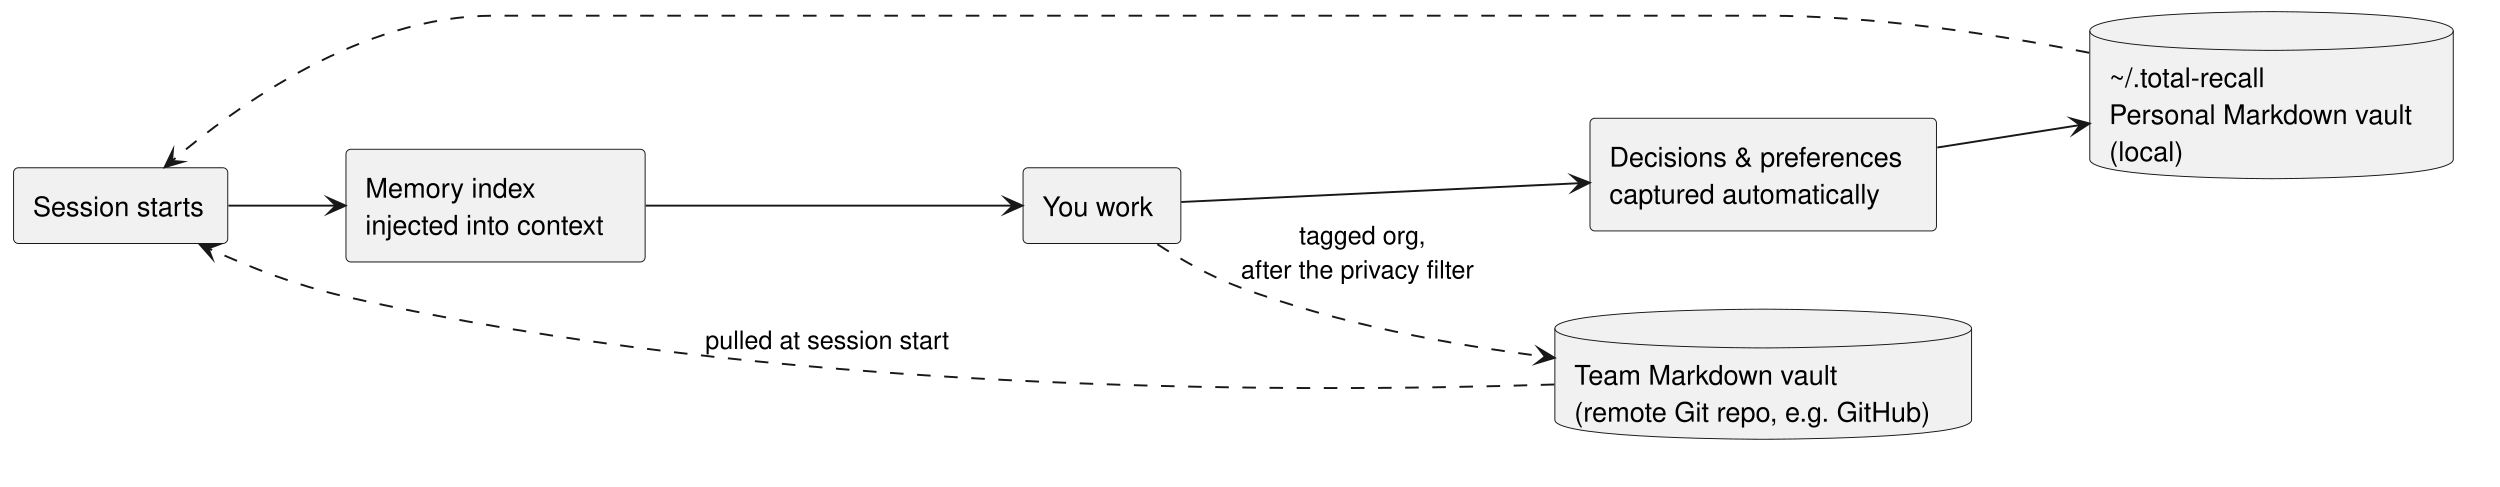
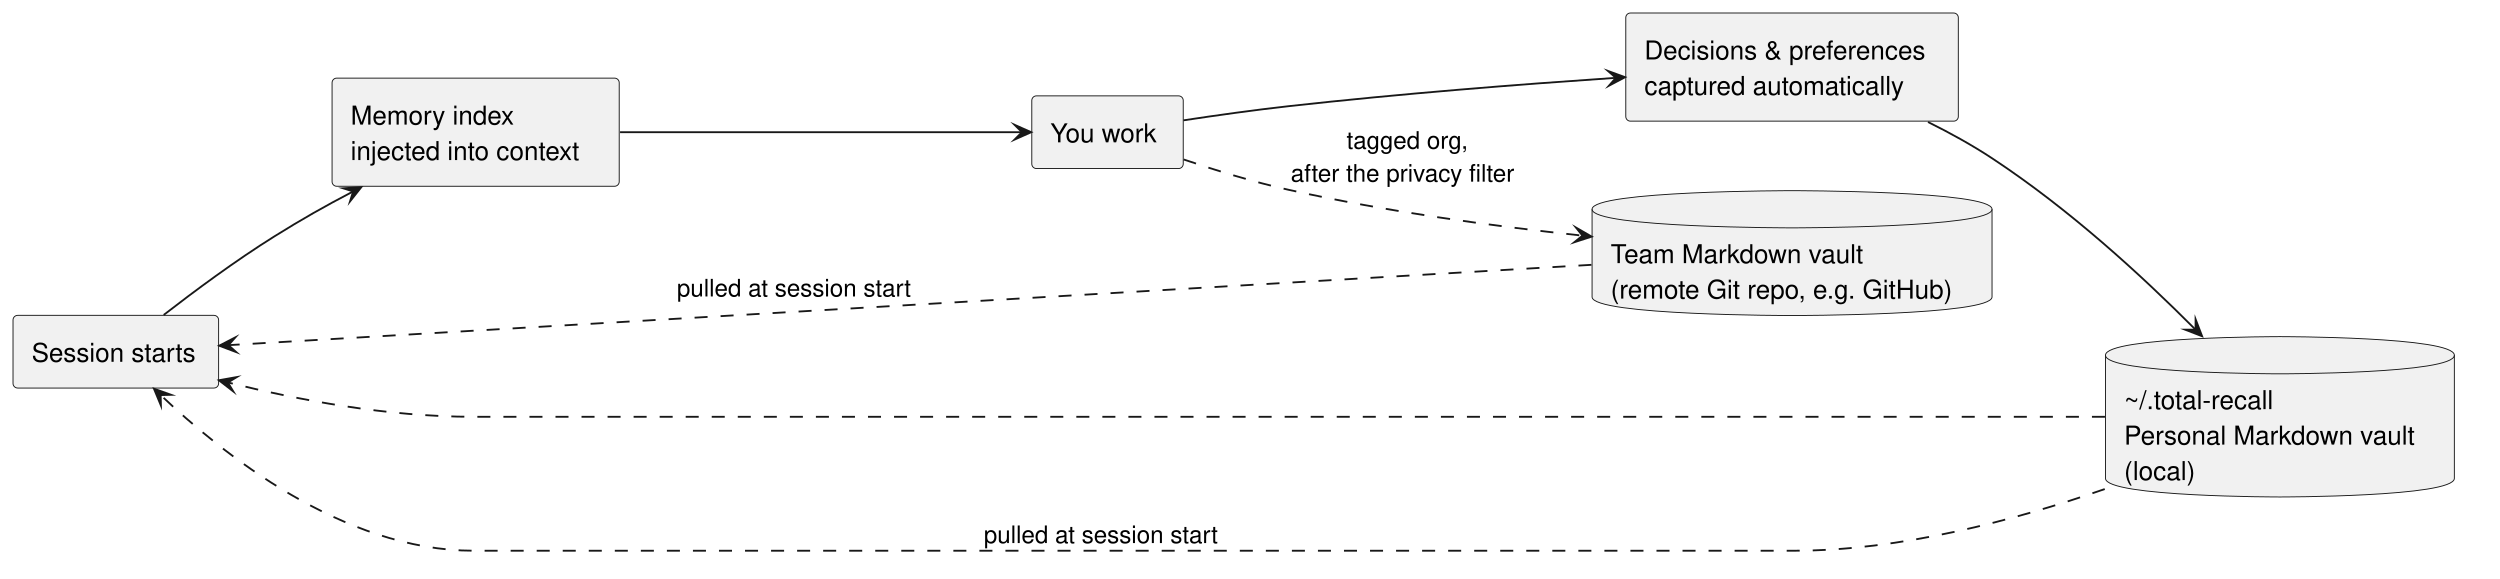
- <svg xmlns="http://www.w3.org/2000/svg" version="1.1" data-diagram-type="DESCRIPTION" style="width:1290px;height:251px;background:#FFFFFF;" width="1290px" height="251px" viewBox="0 0 1290 251" zoomAndPan="magnify" preserveAspectRatio="none" contentStyleType="text/css">
+ <svg xmlns="http://www.w3.org/2000/svg" version="1.1" data-diagram-type="DESCRIPTION" style="width:1344px;height:311px;background:#FFFFFF;" width="1344px" height="311px" viewBox="0 0 1344 311" zoomAndPan="magnify" preserveAspectRatio="none" contentStyleType="text/css">
  <defs />
  <g font-family="sans-serif" lengthAdjust="spacing">
    <g class="entity" data-qualified-name="A" id="ent0001" data-source-line="5">
-       <rect x="7" y="86.57" width="110.524" height="39.068" fill="#F1F1F1" style="stroke:#181818;stroke-width:0.5;" rx="2.5" ry="2.5" />
-       <text x="17" y="111.536" fill="#000" font-size="14" textLength="90.524" font-family="Helvetica">Session starts</text>
+       <rect x="7" y="169.54" width="110.524" height="39.068" fill="#F1F1F1" style="stroke:#181818;stroke-width:0.5;" rx="2.5" ry="2.5" />
+       <text x="17" y="194.506" fill="#000" font-size="14" textLength="90.524" font-family="Helvetica">Session starts</text>
    </g>
    <g class="entity" data-qualified-name="B" id="ent0002" data-source-line="6">
-       <rect x="178.52" y="77.03" width="154.371" height="58.136" fill="#F1F1F1" style="stroke:#181818;stroke-width:0.5;" rx="2.5" ry="2.5" />
-       <text x="188.52" y="101.996" fill="#000" font-size="14" textLength="94.892" font-family="Helvetica">Memory index</text>
-       <text x="188.52" y="121.064" fill="#000" font-size="14" textLength="134.371" font-family="Helvetica">injected into context</text>
+       <rect x="178.52" y="42" width="154.371" height="58.136" fill="#F1F1F1" style="stroke:#181818;stroke-width:0.5;" rx="2.5" ry="2.5" />
+       <text x="188.52" y="66.966" fill="#000" font-size="14" textLength="94.892" font-family="Helvetica">Memory index</text>
+       <text x="188.52" y="86.034" fill="#000" font-size="14" textLength="134.371" font-family="Helvetica">injected into context</text>
    </g>
    <g class="entity" data-qualified-name="C" id="ent0003" data-source-line="7">
-       <rect x="527.9" y="86.57" width="81.418" height="39.068" fill="#F1F1F1" style="stroke:#181818;stroke-width:0.5;" rx="2.5" ry="2.5" />
-       <text x="537.9" y="111.536" fill="#000" font-size="14" textLength="61.418" font-family="Helvetica">You work</text>
+       <rect x="554.69" y="51.54" width="81.418" height="39.068" fill="#F1F1F1" style="stroke:#181818;stroke-width:0.5;" rx="2.5" ry="2.5" />
+       <text x="564.69" y="76.506" fill="#000" font-size="14" textLength="61.418" font-family="Helvetica">You work</text>
    </g>
    <g class="entity" data-qualified-name="D" id="ent0004" data-source-line="8">
-       <rect x="820.44" y="61.03" width="178.773" height="58.136" fill="#F1F1F1" style="stroke:#181818;stroke-width:0.5;" rx="2.5" ry="2.5" />
-       <text x="830.44" y="85.996" fill="#000" font-size="14" textLength="158.773" font-family="Helvetica">Decisions &amp; preferences</text>
-       <text x="830.44" y="105.064" fill="#000" font-size="14" textLength="151.395" font-family="Helvetica">captured automatically</text>
+       <rect x="874.02" y="7" width="178.773" height="58.136" fill="#F1F1F1" style="stroke:#181818;stroke-width:0.5;" rx="2.5" ry="2.5" />
+       <text x="884.02" y="31.966" fill="#000" font-size="14" textLength="158.773" font-family="Helvetica">Decisions &amp; preferences</text>
+       <text x="884.02" y="51.034" fill="#000" font-size="14" textLength="151.395" font-family="Helvetica">captured automatically</text>
    </g>
    <g class="entity" data-qualified-name="E" id="ent0005" data-source-line="9">
-       <path d="M1078.33,16 C1078.33,6 1172.106,6 1172.106,6 C1172.106,6 1265.881,6 1265.881,16 L1265.881,82.204 C1265.881,92.204 1172.106,92.204 1172.106,92.204 C1172.106,92.204 1078.33,92.204 1078.33,82.204 L1078.33,16" style="stroke:#181818;stroke-width:0.5;" fill="#F1F1F1" />
-       <path d="M1078.33,16 C1078.33,26 1172.106,26 1172.106,26 C1172.106,26 1265.881,26 1265.881,16" style="stroke:#181818;stroke-width:0.5;" fill="none" />
-       <text x="1088.33" y="44.966" fill="#000" font-size="14" textLength="86.996" font-family="Helvetica">~/.total-recall</text>
-       <text x="1088.33" y="64.034" fill="#000" font-size="14" textLength="167.551" font-family="Helvetica">Personal Markdown vault</text>
-       <text x="1088.33" y="83.102" fill="#000" font-size="14" textLength="38.668" font-family="Helvetica">(local)</text>
+       <path d="M1131.91,190.97 C1131.91,180.97 1225.686,180.97 1225.686,180.97 C1225.686,180.97 1319.461,180.97 1319.461,190.97 L1319.461,257.174 C1319.461,267.174 1225.686,267.174 1225.686,267.174 C1225.686,267.174 1131.91,267.174 1131.91,257.174 L1131.91,190.97" style="stroke:#181818;stroke-width:0.5;" fill="#F1F1F1" />
+       <path d="M1131.91,190.97 C1131.91,200.97 1225.686,200.97 1225.686,200.97 C1225.686,200.97 1319.461,200.97 1319.461,190.97" style="stroke:#181818;stroke-width:0.5;" fill="none" />
+       <text x="1141.91" y="219.936" fill="#000" font-size="14" textLength="86.996" font-family="Helvetica">~/.total-recall</text>
+       <text x="1141.91" y="239.004" fill="#000" font-size="14" textLength="167.551" font-family="Helvetica">Personal Markdown vault</text>
+       <text x="1141.91" y="258.072" fill="#000" font-size="14" textLength="38.668" font-family="Helvetica">(local)</text>
    </g>
    <g class="entity" data-qualified-name="R" id="ent0006" data-source-line="10">
-       <path d="M802.31,169.53 C802.31,159.53 909.82,159.53 909.82,159.53 C909.82,159.53 1017.329,159.53 1017.329,169.53 L1017.329,216.666 C1017.329,226.666 909.82,226.666 909.82,226.666 C909.82,226.666 802.31,226.666 802.31,216.666 L802.31,169.53" style="stroke:#181818;stroke-width:0.5;" fill="#F1F1F1" />
-       <path d="M802.31,169.53 C802.31,179.53 909.82,179.53 909.82,179.53 C909.82,179.53 1017.329,179.53 1017.329,169.53" style="stroke:#181818;stroke-width:0.5;" fill="none" />
-       <text x="812.31" y="198.496" fill="#000" font-size="14" textLength="146.733" font-family="Helvetica">Team Markdown vault</text>
-       <text x="812.31" y="217.564" fill="#000" font-size="14" textLength="195.019" font-family="Helvetica">(remote Git repo, e.g. GitHub)</text>
+       <path d="M855.9,112.5 C855.9,102.5 963.41,102.5 963.41,102.5 C963.41,102.5 1070.919,102.5 1070.919,112.5 L1070.919,159.636 C1070.919,169.636 963.41,169.636 963.41,169.636 C963.41,169.636 855.9,169.636 855.9,159.636 L855.9,112.5" style="stroke:#181818;stroke-width:0.5;" fill="#F1F1F1" />
+       <path d="M855.9,112.5 C855.9,122.5 963.41,122.5 963.41,122.5 C963.41,122.5 1070.919,122.5 1070.919,112.5" style="stroke:#181818;stroke-width:0.5;" fill="none" />
+       <text x="865.9" y="141.466" fill="#000" font-size="14" textLength="146.733" font-family="Helvetica">Team Markdown vault</text>
+       <text x="865.9" y="160.534" fill="#000" font-size="14" textLength="195.019" font-family="Helvetica">(remote Git repo, e.g. GitHub)</text>
    </g>
    <g class="link" data-entity-1="ent0001" data-entity-2="ent0002" id="lnk7" data-source-line="11" data-link-type="dependency">
-       <path d="M117.87,106.1 C136.66,106.1 153.05,106.1 173.26,106.1" style="stroke:#181818;stroke-width:1;" fill="none" id="A-to-B" />
-       <polygon points="178.26,106.1,169.26,102.1,173.26,106.1,169.26,110.1,178.26,106.1" fill="#181818" style="stroke:#181818;stroke-width:1;stroke-linejoin:miter;stroke-miterlimit:10;" />
+       <path d="M88,169.31 C104.43,156.58 126.72,140.05 147.52,127.07 C162.31,117.84 174.341,111.03 189.841,102.91" style="stroke:#181818;stroke-width:1;" fill="none" id="A-to-B" />
+       <polygon points="194.27,100.59,184.442,101.223,189.841,102.91,188.154,108.31,194.27,100.59" fill="#181818" style="stroke:#181818;stroke-width:1;stroke-linejoin:miter;stroke-miterlimit:10;" />
    </g>
    <g class="link" data-entity-1="ent0002" data-entity-2="ent0003" id="lnk8" data-source-line="12" data-link-type="dependency">
-       <path d="M333.16,106.1 C394.65,106.1 473.6,106.1 522.57,106.1" style="stroke:#181818;stroke-width:1;" fill="none" id="B-to-C" />
-       <polygon points="527.57,106.1,518.57,102.1,522.57,106.1,518.57,110.1,527.57,106.1" fill="#181818" style="stroke:#181818;stroke-width:1;stroke-linejoin:miter;stroke-miterlimit:10;" />
+       <path d="M333.34,71.07 C402.03,71.07 495.09,71.07 549.38,71.07" style="stroke:#181818;stroke-width:1;" fill="none" id="B-to-C" />
+       <polygon points="554.38,71.07,545.38,67.07,549.38,71.07,545.38,75.07,554.38,71.07" fill="#181818" style="stroke:#181818;stroke-width:1;stroke-linejoin:miter;stroke-miterlimit:10;" />
    </g>
    <g class="link" data-entity-1="ent0003" data-entity-2="ent0004" id="lnk9" data-source-line="13" data-link-type="dependency">
-       <path d="M609.51,104.22 C661,101.79 747.056,97.736 815.256,94.516" style="stroke:#181818;stroke-width:1;" fill="none" id="C-to-D" />
-       <polygon points="820.25,94.28,811.071,90.709,815.256,94.516,811.449,98.7,820.25,94.28" fill="#181818" style="stroke:#181818;stroke-width:1;stroke-linejoin:miter;stroke-miterlimit:10;" />
+       <path d="M636.23,64.69 C653.6,62.06 674.22,59.15 692.9,57.07 C753.06,50.37 816.042,45.43 868.662,41.84" style="stroke:#181818;stroke-width:1;" fill="none" id="C-to-D" />
+       <polygon points="873.65,41.5,864.399,38.122,868.662,41.84,864.943,46.103,873.65,41.5" fill="#181818" style="stroke:#181818;stroke-width:1;stroke-linejoin:miter;stroke-miterlimit:10;" />
    </g>
    <g class="link" data-entity-1="ent0004" data-entity-2="ent0005" id="lnk10" data-source-line="14" data-link-type="dependency">
-       <path d="M999.67,76.11 C1025,72.12 1047.721,68.539 1073.281,64.509" style="stroke:#181818;stroke-width:1;" fill="none" id="D-to-E" />
-       <polygon points="1078.22,63.73,1068.707,61.181,1073.281,64.509,1069.953,69.083,1078.22,63.73" fill="#181818" style="stroke:#181818;stroke-width:1;stroke-linejoin:miter;stroke-miterlimit:10;" />
+       <path d="M1036.49,65.59 C1048.32,71.46 1060.21,78.01 1070.91,85.07 C1112.67,112.61 1150.891,147.678 1180.331,177.228" style="stroke:#181818;stroke-width:1;" fill="none" id="D-to-E" />
+       <polygon points="1183.86,180.77,1180.342,171.571,1180.331,177.228,1174.674,177.217,1183.86,180.77" fill="#181818" style="stroke:#181818;stroke-width:1;stroke-linejoin:miter;stroke-miterlimit:10;" />
    </g>
    <g class="link" data-entity-1="ent0005" data-entity-2="ent0001" id="lnk11" data-source-line="15" data-link-type="dependency">
-       <path d="M1078,27.22 C1028.62,17.45 966.75,8.1 910.82,8.1 C254.71,8.1 254.71,8.1 254.71,8.1 C186.75,8.1 122.47,54.392 88.78,83.032" style="stroke:#181818;stroke-width:1;stroke-dasharray:7,7;" fill="none" id="E-to-A" />
-       <polygon points="84.97,86.27,94.418,83.488,88.78,83.032,89.236,77.393,84.97,86.27" fill="#181818" style="stroke:#181818;stroke-width:1;stroke-linejoin:miter;stroke-miterlimit:10;" />
+       <path d="M1131.63,224.07 C1081.99,224.07 1019.87,224.07 964.4,224.07 C254.71,224.07 254.71,224.07 254.71,224.07 C207.91,224.07 160.574,215.03 122.514,205.62" style="stroke:#181818;stroke-width:1;stroke-dasharray:7,7;" fill="none" id="E-to-A" />
+       <polygon points="117.66,204.42,125.437,210.463,122.514,205.62,127.357,202.697,117.66,204.42" fill="#181818" style="stroke:#181818;stroke-width:1;stroke-linejoin:miter;stroke-miterlimit:10;" />
+     </g>
+     <g class="link" data-entity-1="ent0005" data-entity-2="ent0001" id="lnk13" data-source-line="17" data-link-type="dependency">
+       <path d="M1131.51,262.92 C1082.64,279.92 1021.25,296.07 964.4,296.07 C254.71,296.07 254.71,296.07 254.71,296.07 C184.08,296.07 118.913,243.335 86.373,212.395" style="stroke:#181818;stroke-width:1;stroke-dasharray:7,7;" fill="none" id="E-to-A-1" />
+       <polygon points="82.75,208.95,86.516,218.05,86.373,212.395,92.029,212.253,82.75,208.95" fill="#181818" style="stroke:#181818;stroke-width:1;stroke-linejoin:miter;stroke-miterlimit:10;" />
+       <text x="528.9" y="291.967" fill="#000" font-size="13" textLength="133.731" font-family="Helvetica">pulled at session start</text>
    </g>
    <g class="link" data-entity-1="ent0003" data-entity-2="ent0006" id="lnk12" data-source-line="16" data-link-type="dependency">
-       <path d="M597.2,126.03 C609.54,134.05 624.6,142.67 639.31,148.1 C691.15,167.25 746.669,177.666 797.179,184.016" style="stroke:#181818;stroke-width:1;stroke-dasharray:7,7;" fill="none" id="C-to-R" />
-       <polygon points="802.14,184.64,793.709,179.549,797.179,184.016,792.711,187.486,802.14,184.64" fill="#181818" style="stroke:#181818;stroke-width:1;stroke-linejoin:miter;stroke-miterlimit:10;" />
-       <text x="670.321" y="125.997" fill="#000" font-size="13" textLength="71.396" font-family="Helvetica">tagged org,</text>
-       <text x="640.31" y="143.703" fill="#000" font-size="13" textLength="131.417" font-family="Helvetica">after the privacy filter</text>
+       <path d="M636.32,85.73 C653.52,91.57 674,97.88 692.9,102.07 C745.96,113.83 800.898,121.37 850.728,126.68" style="stroke:#181818;stroke-width:1;stroke-dasharray:7,7;" fill="none" id="C-to-R" />
+       <polygon points="855.7,127.21,847.175,122.279,850.728,126.68,846.327,130.234,855.7,127.21" fill="#181818" style="stroke:#181818;stroke-width:1;stroke-linejoin:miter;stroke-miterlimit:10;" />
+       <text x="723.911" y="79.967" fill="#000" font-size="13" textLength="71.396" font-family="Helvetica">tagged org,</text>
+       <text x="693.9" y="97.673" fill="#000" font-size="13" textLength="131.417" font-family="Helvetica">after the privacy filter</text>
    </g>
-     <g class="link" data-entity-1="ent0006" data-entity-2="ent0001" id="lnk13" data-source-line="17" data-link-type="dependency">
-       <path d="M802.05,198.4 C658.4,203.02 395.81,202.59 178.52,153.1 C152.5,147.18 129.306,138.111 107.566,128.161" style="stroke:#181818;stroke-width:1;stroke-dasharray:7,7;" fill="none" id="R-to-A" />
-       <polygon points="103.02,126.08,109.539,133.463,107.566,128.161,112.868,126.188,103.02,126.08" fill="#181818" style="stroke:#181818;stroke-width:1;stroke-linejoin:miter;stroke-miterlimit:10;" />
-       <text x="363.9" y="180.037" fill="#000" font-size="13" textLength="133.731" font-family="Helvetica">pulled at session start</text>
+     <g class="link" data-entity-1="ent0006" data-entity-2="ent0001" id="lnk14" data-source-line="18" data-link-type="dependency">
+       <path d="M855.57,142.37 C662.81,153.73 268.341,176.986 122.811,185.556" style="stroke:#181818;stroke-width:1;stroke-dasharray:7,7;" fill="none" id="R-to-A" />
+       <polygon points="117.82,185.85,127.04,189.314,122.811,185.556,126.569,181.328,117.82,185.85" fill="#181818" style="stroke:#181818;stroke-width:1;stroke-linejoin:miter;stroke-miterlimit:10;" />
+       <text x="363.9" y="159.387" fill="#000" font-size="13" textLength="133.731" font-family="Helvetica">pulled at session start</text>
    </g>
  </g>
</svg>
